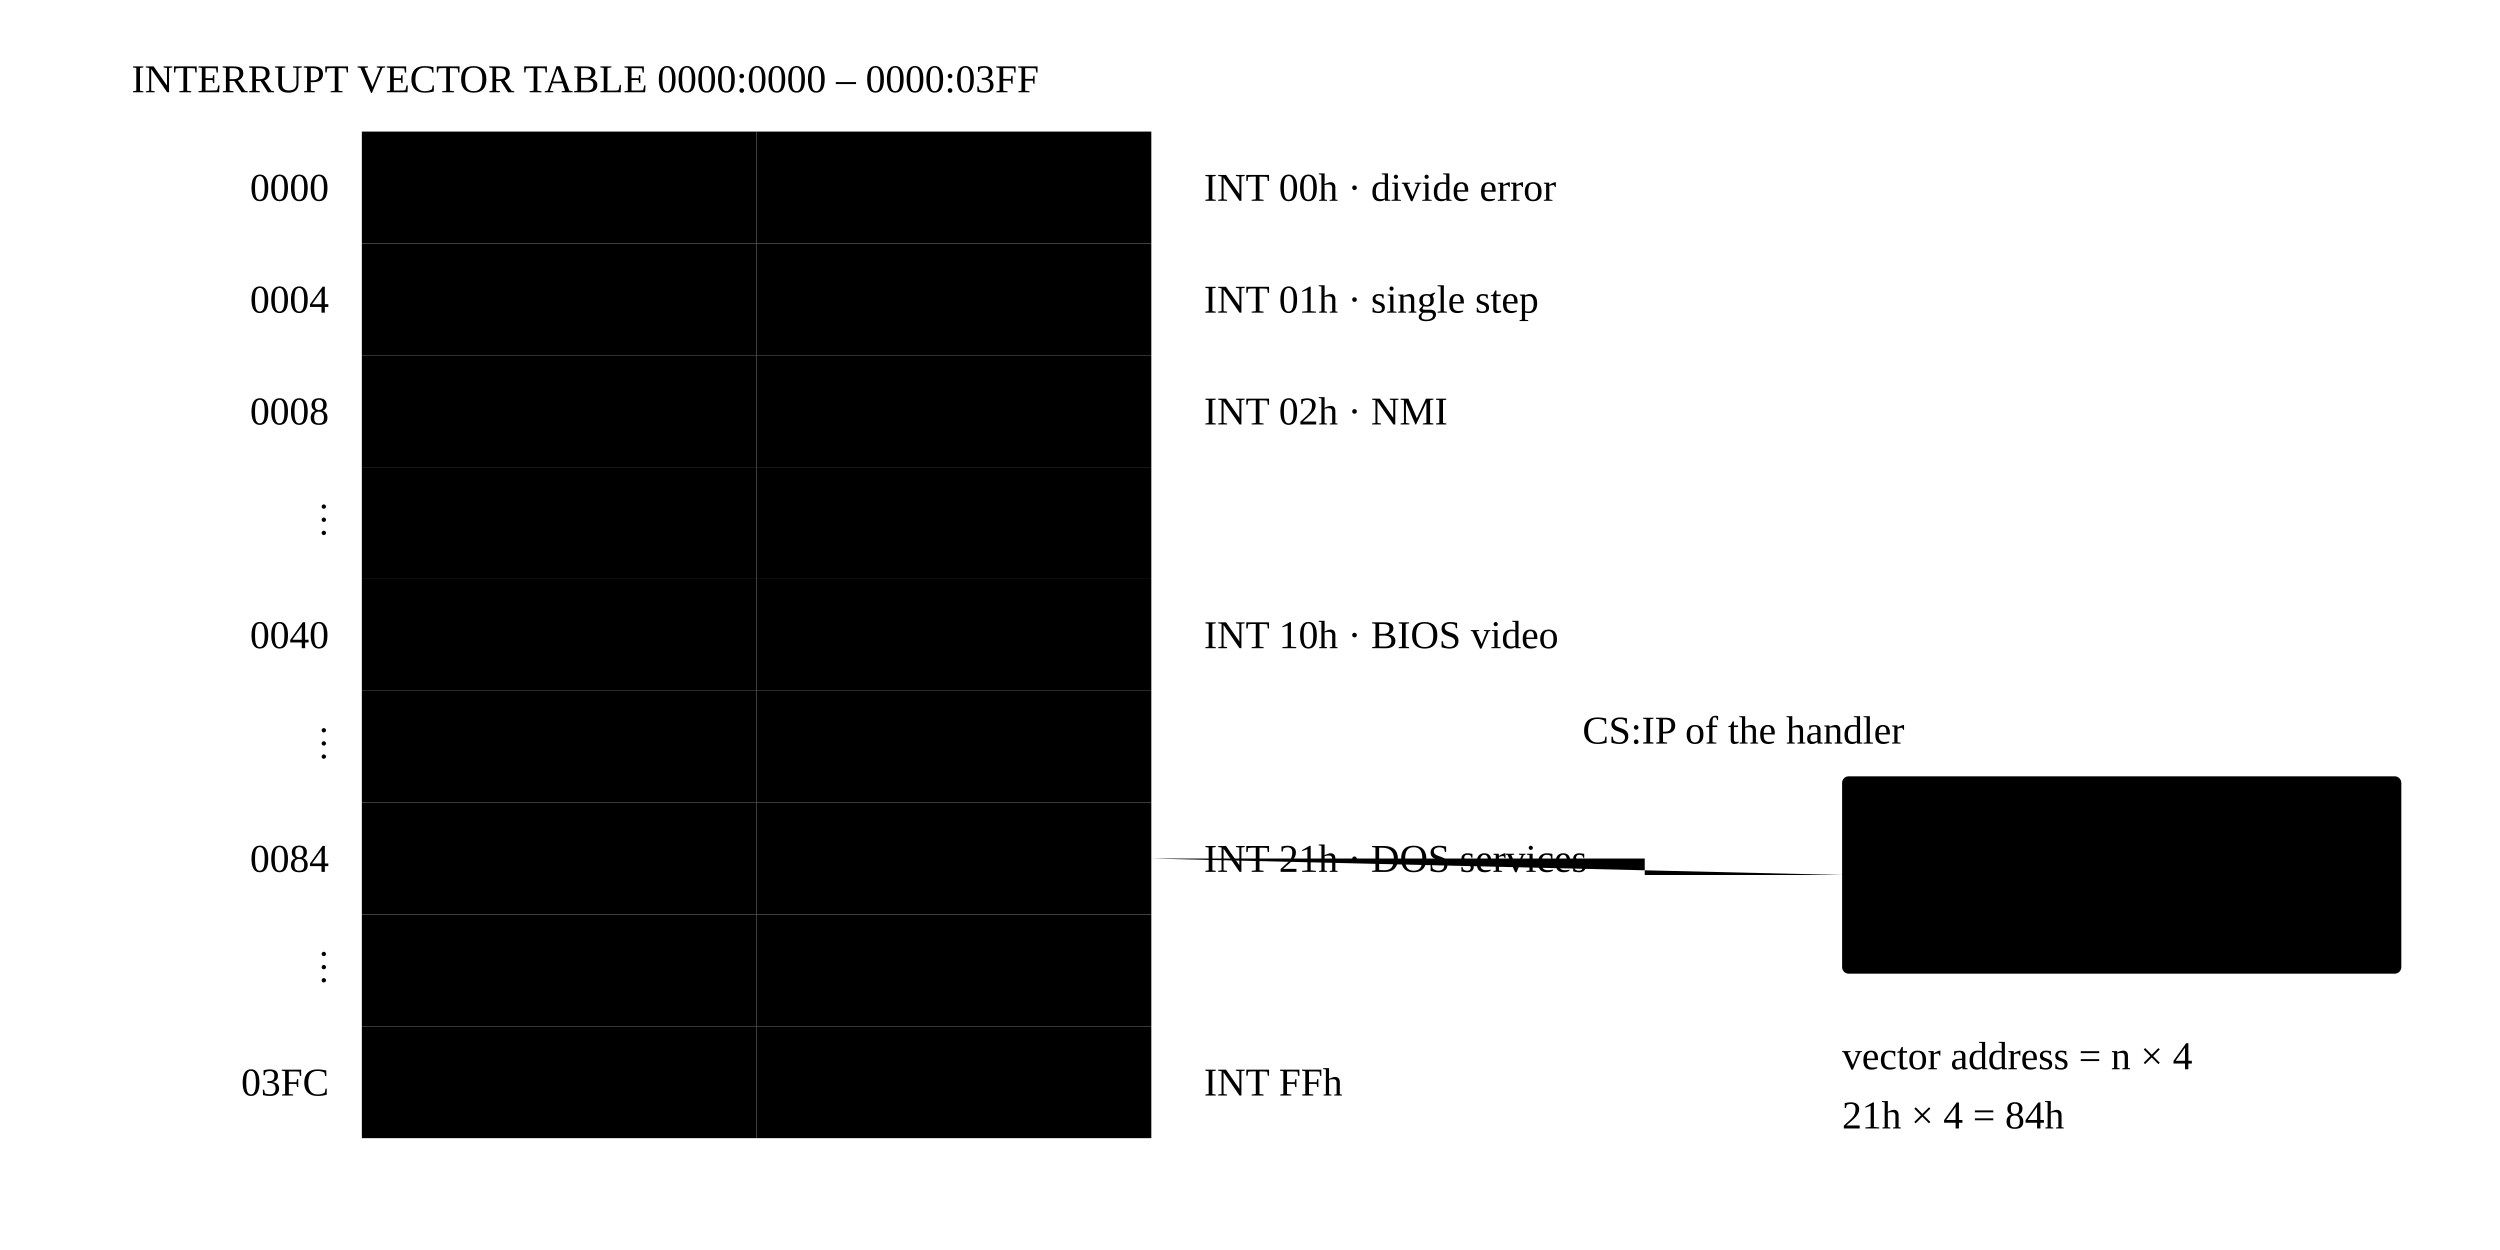
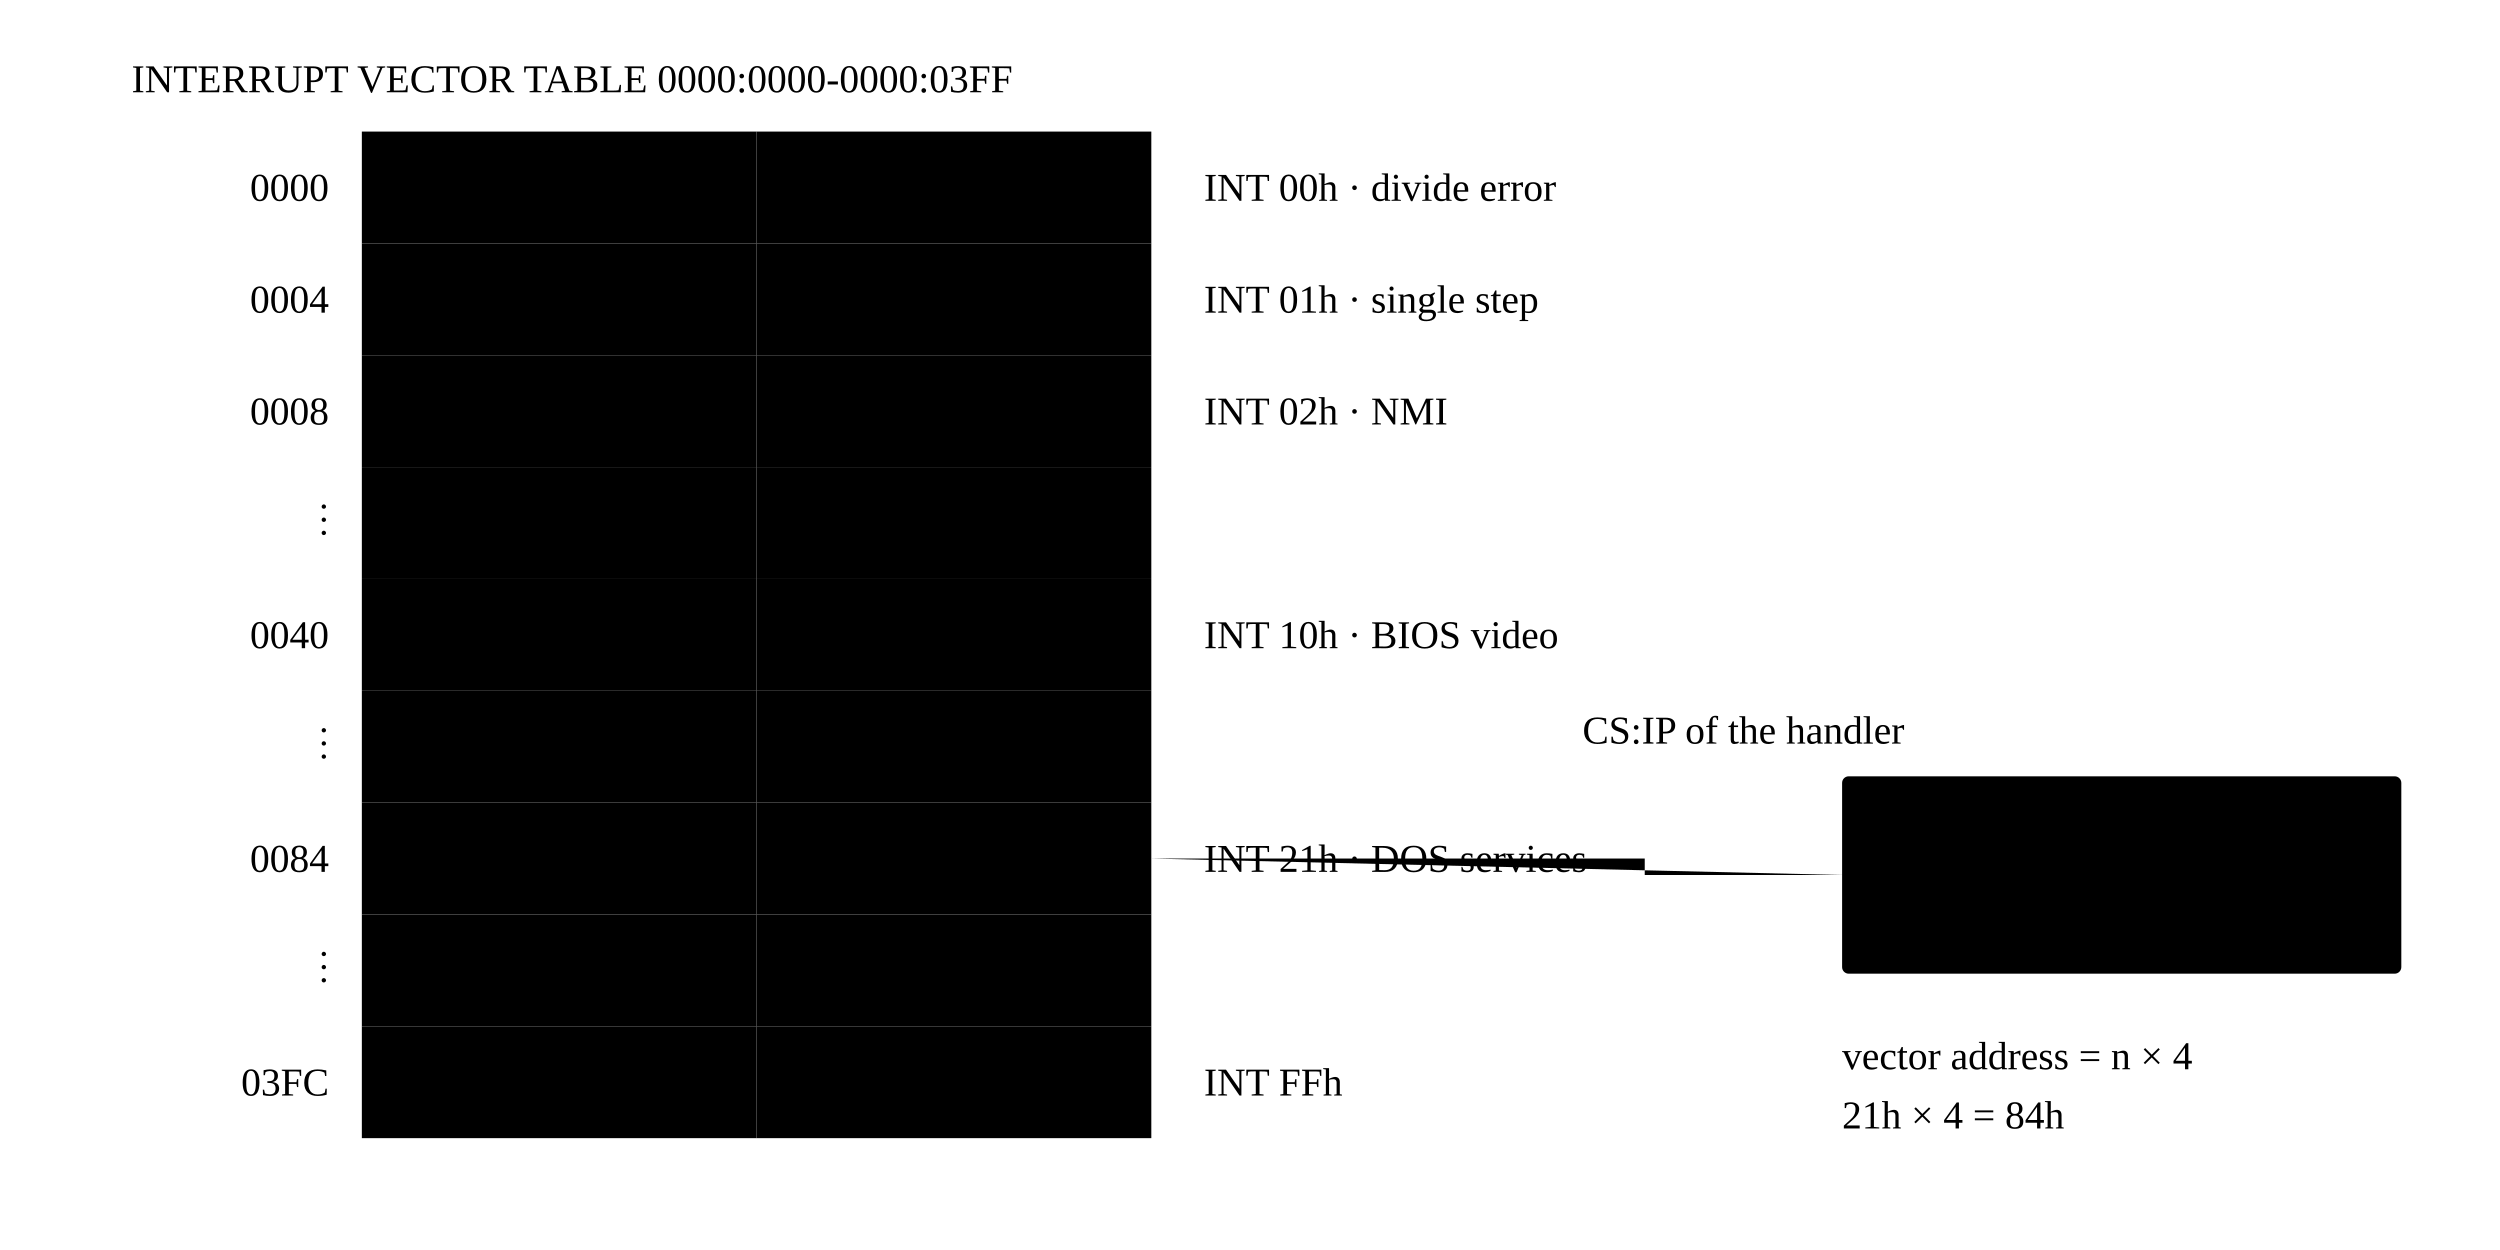
<svg xmlns="http://www.w3.org/2000/svg" viewBox="0 0 760 380" style="min-width:620px">
  <rect class="d-box" x="110" y="40" width="120" height="34" rx="0" />
  <rect class="d-box" x="230" y="40" width="120" height="34" rx="0" />
  <rect class="d-box" x="110" y="74" width="120" height="34" rx="0" />
  <rect class="d-box" x="230" y="74" width="120" height="34" rx="0" />
  <rect class="d-box" x="110" y="108" width="120" height="34" rx="0" />
  <rect class="d-box" x="230" y="108" width="120" height="34" rx="0" />
  <rect class="d-box" x="110" y="142" width="120" height="34" rx="0" />
  <rect class="d-box" x="230" y="142" width="120" height="34" rx="0" />
  <rect class="d-box" x="110" y="176" width="120" height="34" rx="0" />
  <rect class="d-box" x="230" y="176" width="120" height="34" rx="0" />
  <rect class="d-box" x="110" y="210" width="120" height="34" rx="0" />
  <rect class="d-box" x="230" y="210" width="120" height="34" rx="0" />
  <rect class="d-box-a" x="110" y="244" width="120" height="34" rx="0" />
  <rect class="d-box-a" x="230" y="244" width="120" height="34" rx="0" />
  <rect class="d-box" x="110" y="278" width="120" height="34" rx="0" />
  <rect class="d-box" x="230" y="278" width="120" height="34" rx="0" />
  <rect class="d-box" x="110" y="312" width="120" height="34" rx="0" />
  <rect class="d-box" x="230" y="312" width="120" height="34" rx="0" />
  <rect class="d-box-3" x="560" y="236" width="170" height="60" rx="2" />
  <path class="d-line-acc d-arr-acc" d="M350.0 261.0 L500.0 261.0 L500.0 266.0 L560.0 266.0" />
-   <text class="d-caps" x="40" y="24.0" text-anchor="start" dominant-baseline="central">INTERRUPT VECTOR TABLE  0000:0000 – 0000:03FF</text>
+   <text class="d-caps" x="40" y="24.0" text-anchor="start" dominant-baseline="central">INTERRUPT VECTOR TABLE  0000:0000-0000:03FF</text>
  <text class="d-mono" x="100" y="57.0" text-anchor="end" dominant-baseline="central">0000</text>
  <text class="d-mono" x="170" y="57.0" text-anchor="middle" dominant-baseline="central">IP (offset)</text>
  <text class="d-mono" x="290" y="57.0" text-anchor="middle" dominant-baseline="central">CS (segment)</text>
  <text class="d-small" x="366" y="57.0" text-anchor="start" dominant-baseline="central">INT 00h · divide error</text>
  <text class="d-mono" x="100" y="91.0" text-anchor="end" dominant-baseline="central">0004</text>
  <text class="d-mono" x="170" y="91.0" text-anchor="middle" dominant-baseline="central">IP (offset)</text>
  <text class="d-mono" x="290" y="91.0" text-anchor="middle" dominant-baseline="central">CS (segment)</text>
  <text class="d-small" x="366" y="91.0" text-anchor="start" dominant-baseline="central">INT 01h · single step</text>
  <text class="d-mono" x="100" y="125.0" text-anchor="end" dominant-baseline="central">0008</text>
  <text class="d-mono" x="170" y="125.0" text-anchor="middle" dominant-baseline="central">IP (offset)</text>
  <text class="d-mono" x="290" y="125.0" text-anchor="middle" dominant-baseline="central">CS (segment)</text>
  <text class="d-small" x="366" y="125.0" text-anchor="start" dominant-baseline="central">INT 02h · NMI</text>
  <text class="d-mono" x="100" y="159.0" text-anchor="end" dominant-baseline="central">⋮</text>
  <text class="d-mono" x="100" y="193.0" text-anchor="end" dominant-baseline="central">0040</text>
  <text class="d-mono" x="170" y="193.0" text-anchor="middle" dominant-baseline="central">IP (offset)</text>
  <text class="d-mono" x="290" y="193.0" text-anchor="middle" dominant-baseline="central">CS (segment)</text>
  <text class="d-small" x="366" y="193.0" text-anchor="start" dominant-baseline="central">INT 10h · BIOS video</text>
  <text class="d-mono" x="100" y="227.0" text-anchor="end" dominant-baseline="central">⋮</text>
  <text class="d-mono" x="100" y="261.0" text-anchor="end" dominant-baseline="central">0084</text>
  <text class="d-mono d-on-accent" x="170" y="261.0" text-anchor="middle" dominant-baseline="central">IP (offset)</text>
  <text class="d-mono d-on-accent" x="290" y="261.0" text-anchor="middle" dominant-baseline="central">CS (segment)</text>
  <text class="d-label d-red" x="366" y="261.0" text-anchor="start" dominant-baseline="central">INT 21h · DOS services</text>
  <text class="d-mono" x="100" y="295.0" text-anchor="end" dominant-baseline="central">⋮</text>
  <text class="d-mono" x="100" y="329.0" text-anchor="end" dominant-baseline="central">03FC</text>
  <text class="d-mono" x="170" y="329.0" text-anchor="middle" dominant-baseline="central">IP (offset)</text>
  <text class="d-mono" x="290" y="329.0" text-anchor="middle" dominant-baseline="central">CS (segment)</text>
  <text class="d-small" x="366" y="329.0" text-anchor="start" dominant-baseline="central">INT FFh</text>
  <text class="d-title" x="645" y="257.0" text-anchor="middle" dominant-baseline="central">DOS handler</text>
  <text class="d-small" x="645" y="275.0" text-anchor="middle" dominant-baseline="central">interrupt service routine</text>
  <text class="d-small" x="530" y="222.0" text-anchor="middle" dominant-baseline="central">CS:IP of the handler</text>
  <text class="d-mono" x="560" y="321.0" text-anchor="start" dominant-baseline="central">vector address = n × 4</text>
  <text class="d-mono" x="560" y="339.0" text-anchor="start" dominant-baseline="central">21h × 4 = 84h</text>
</svg>
